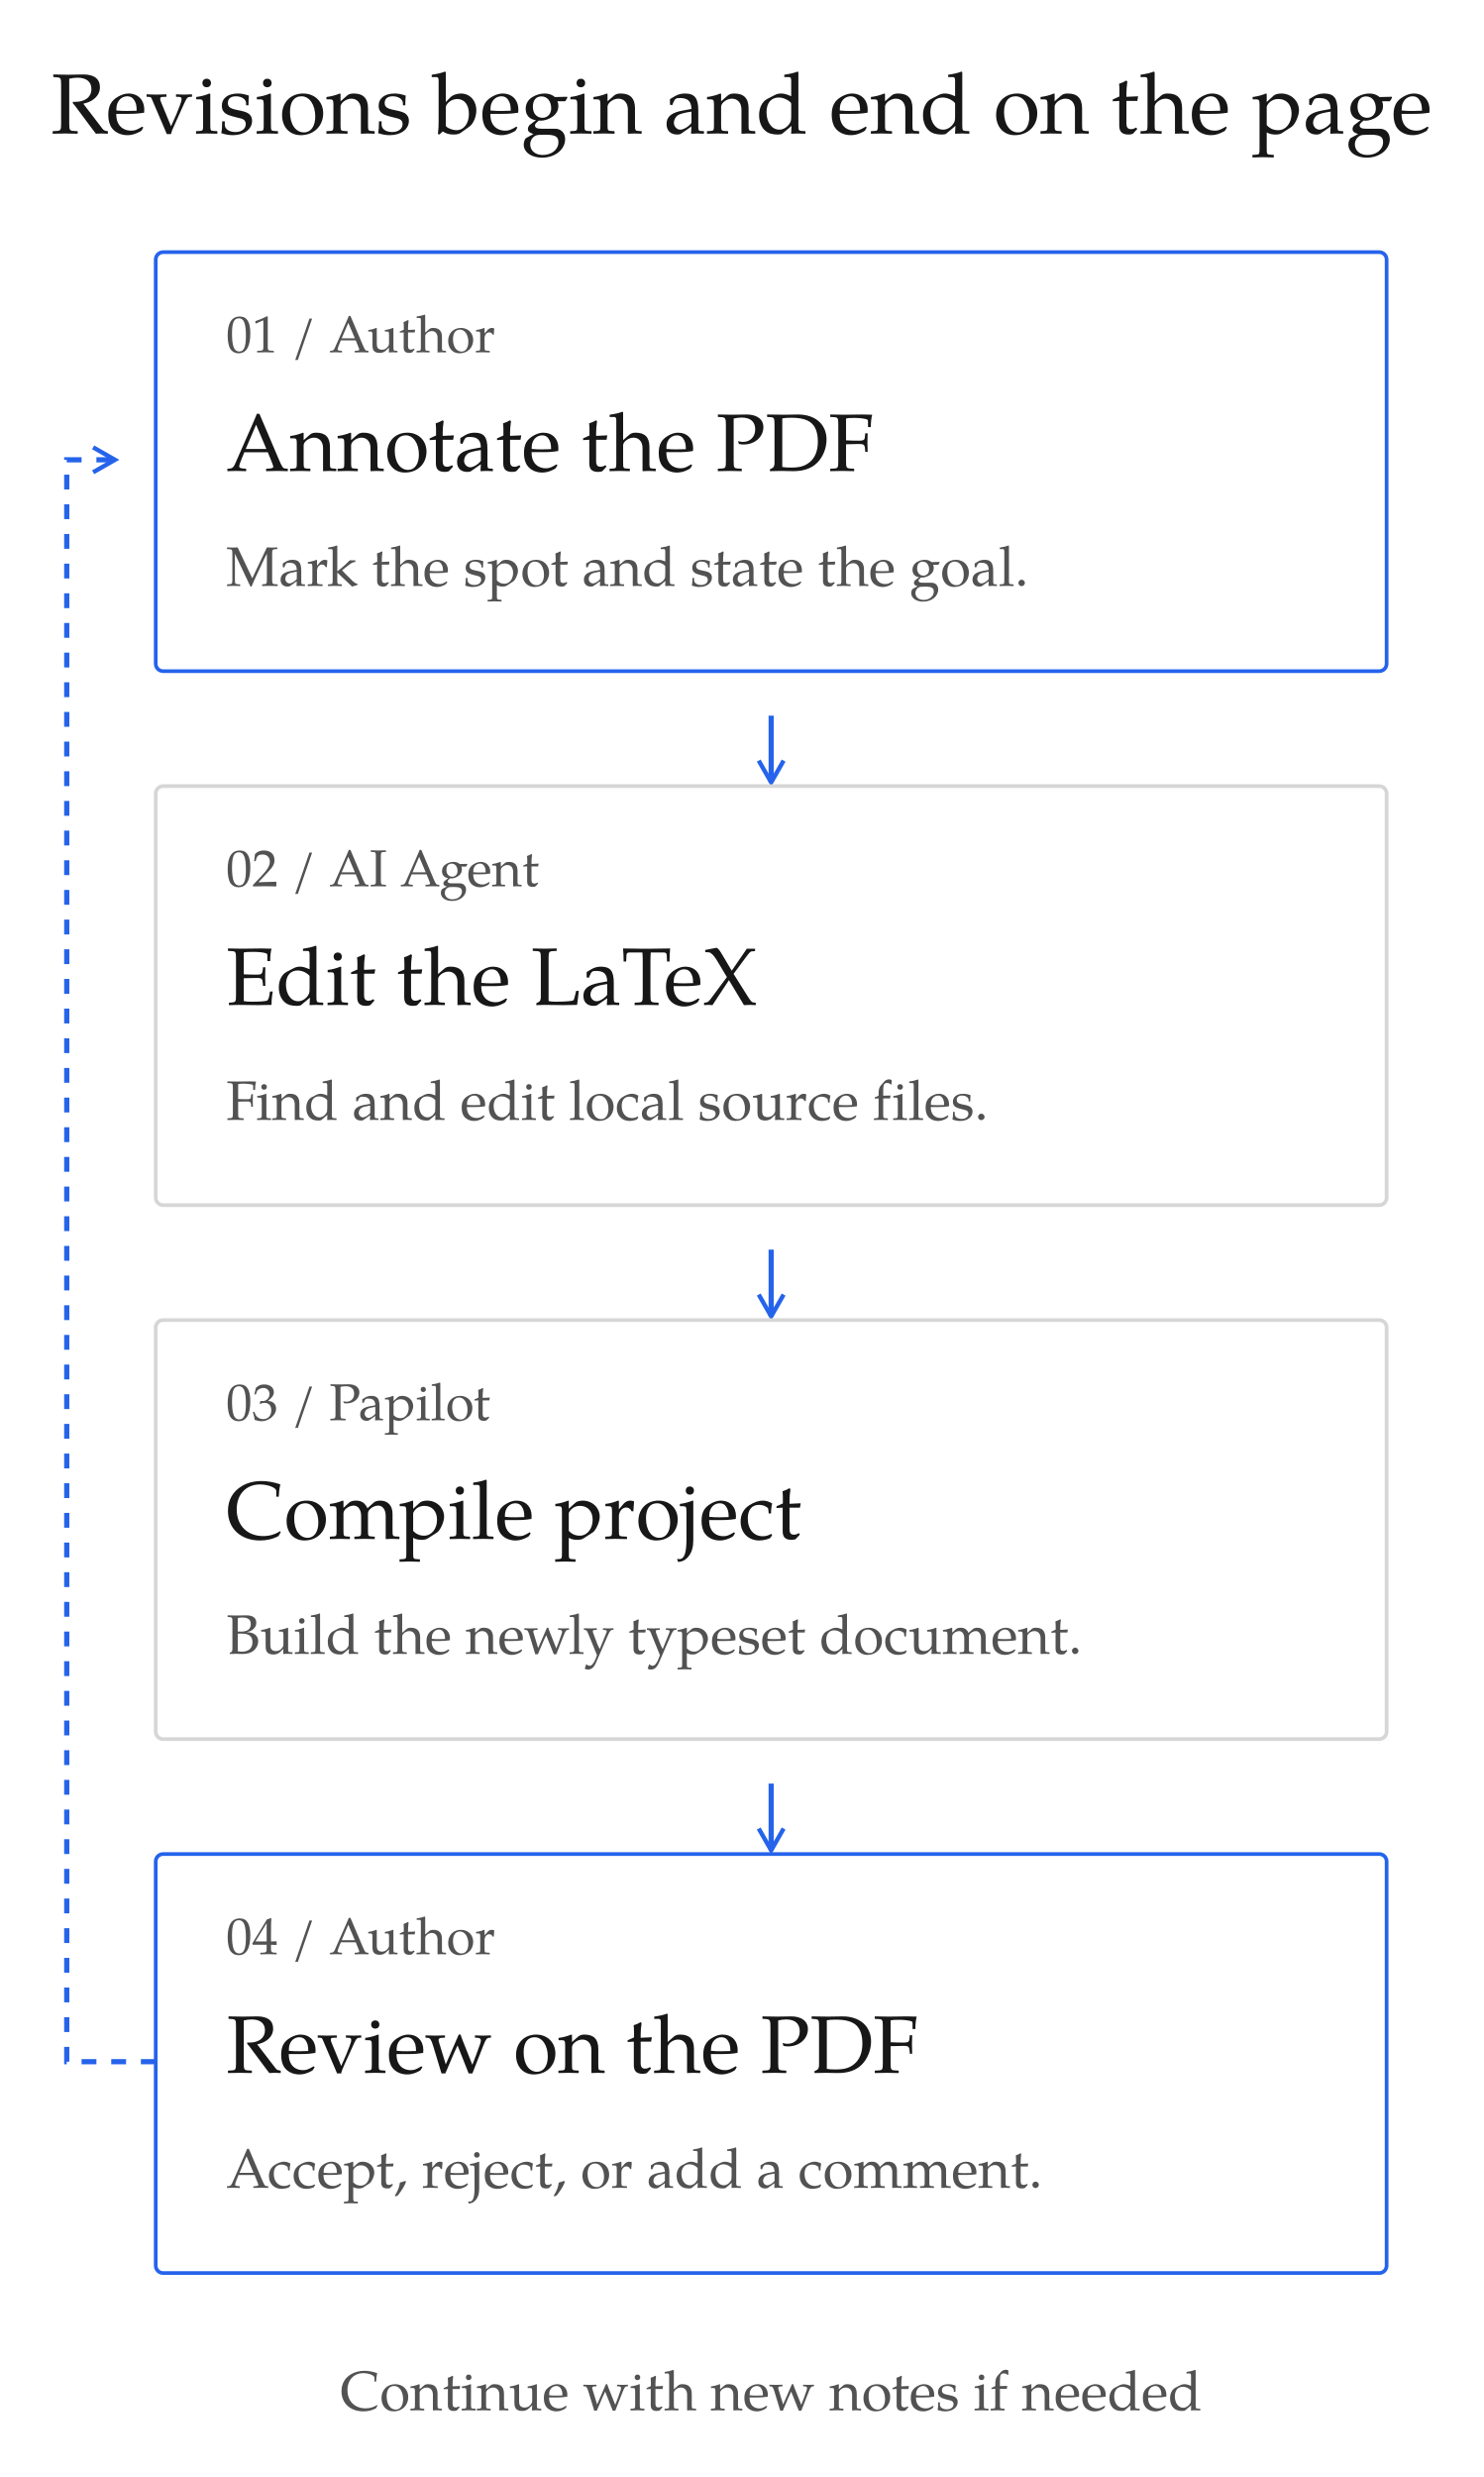
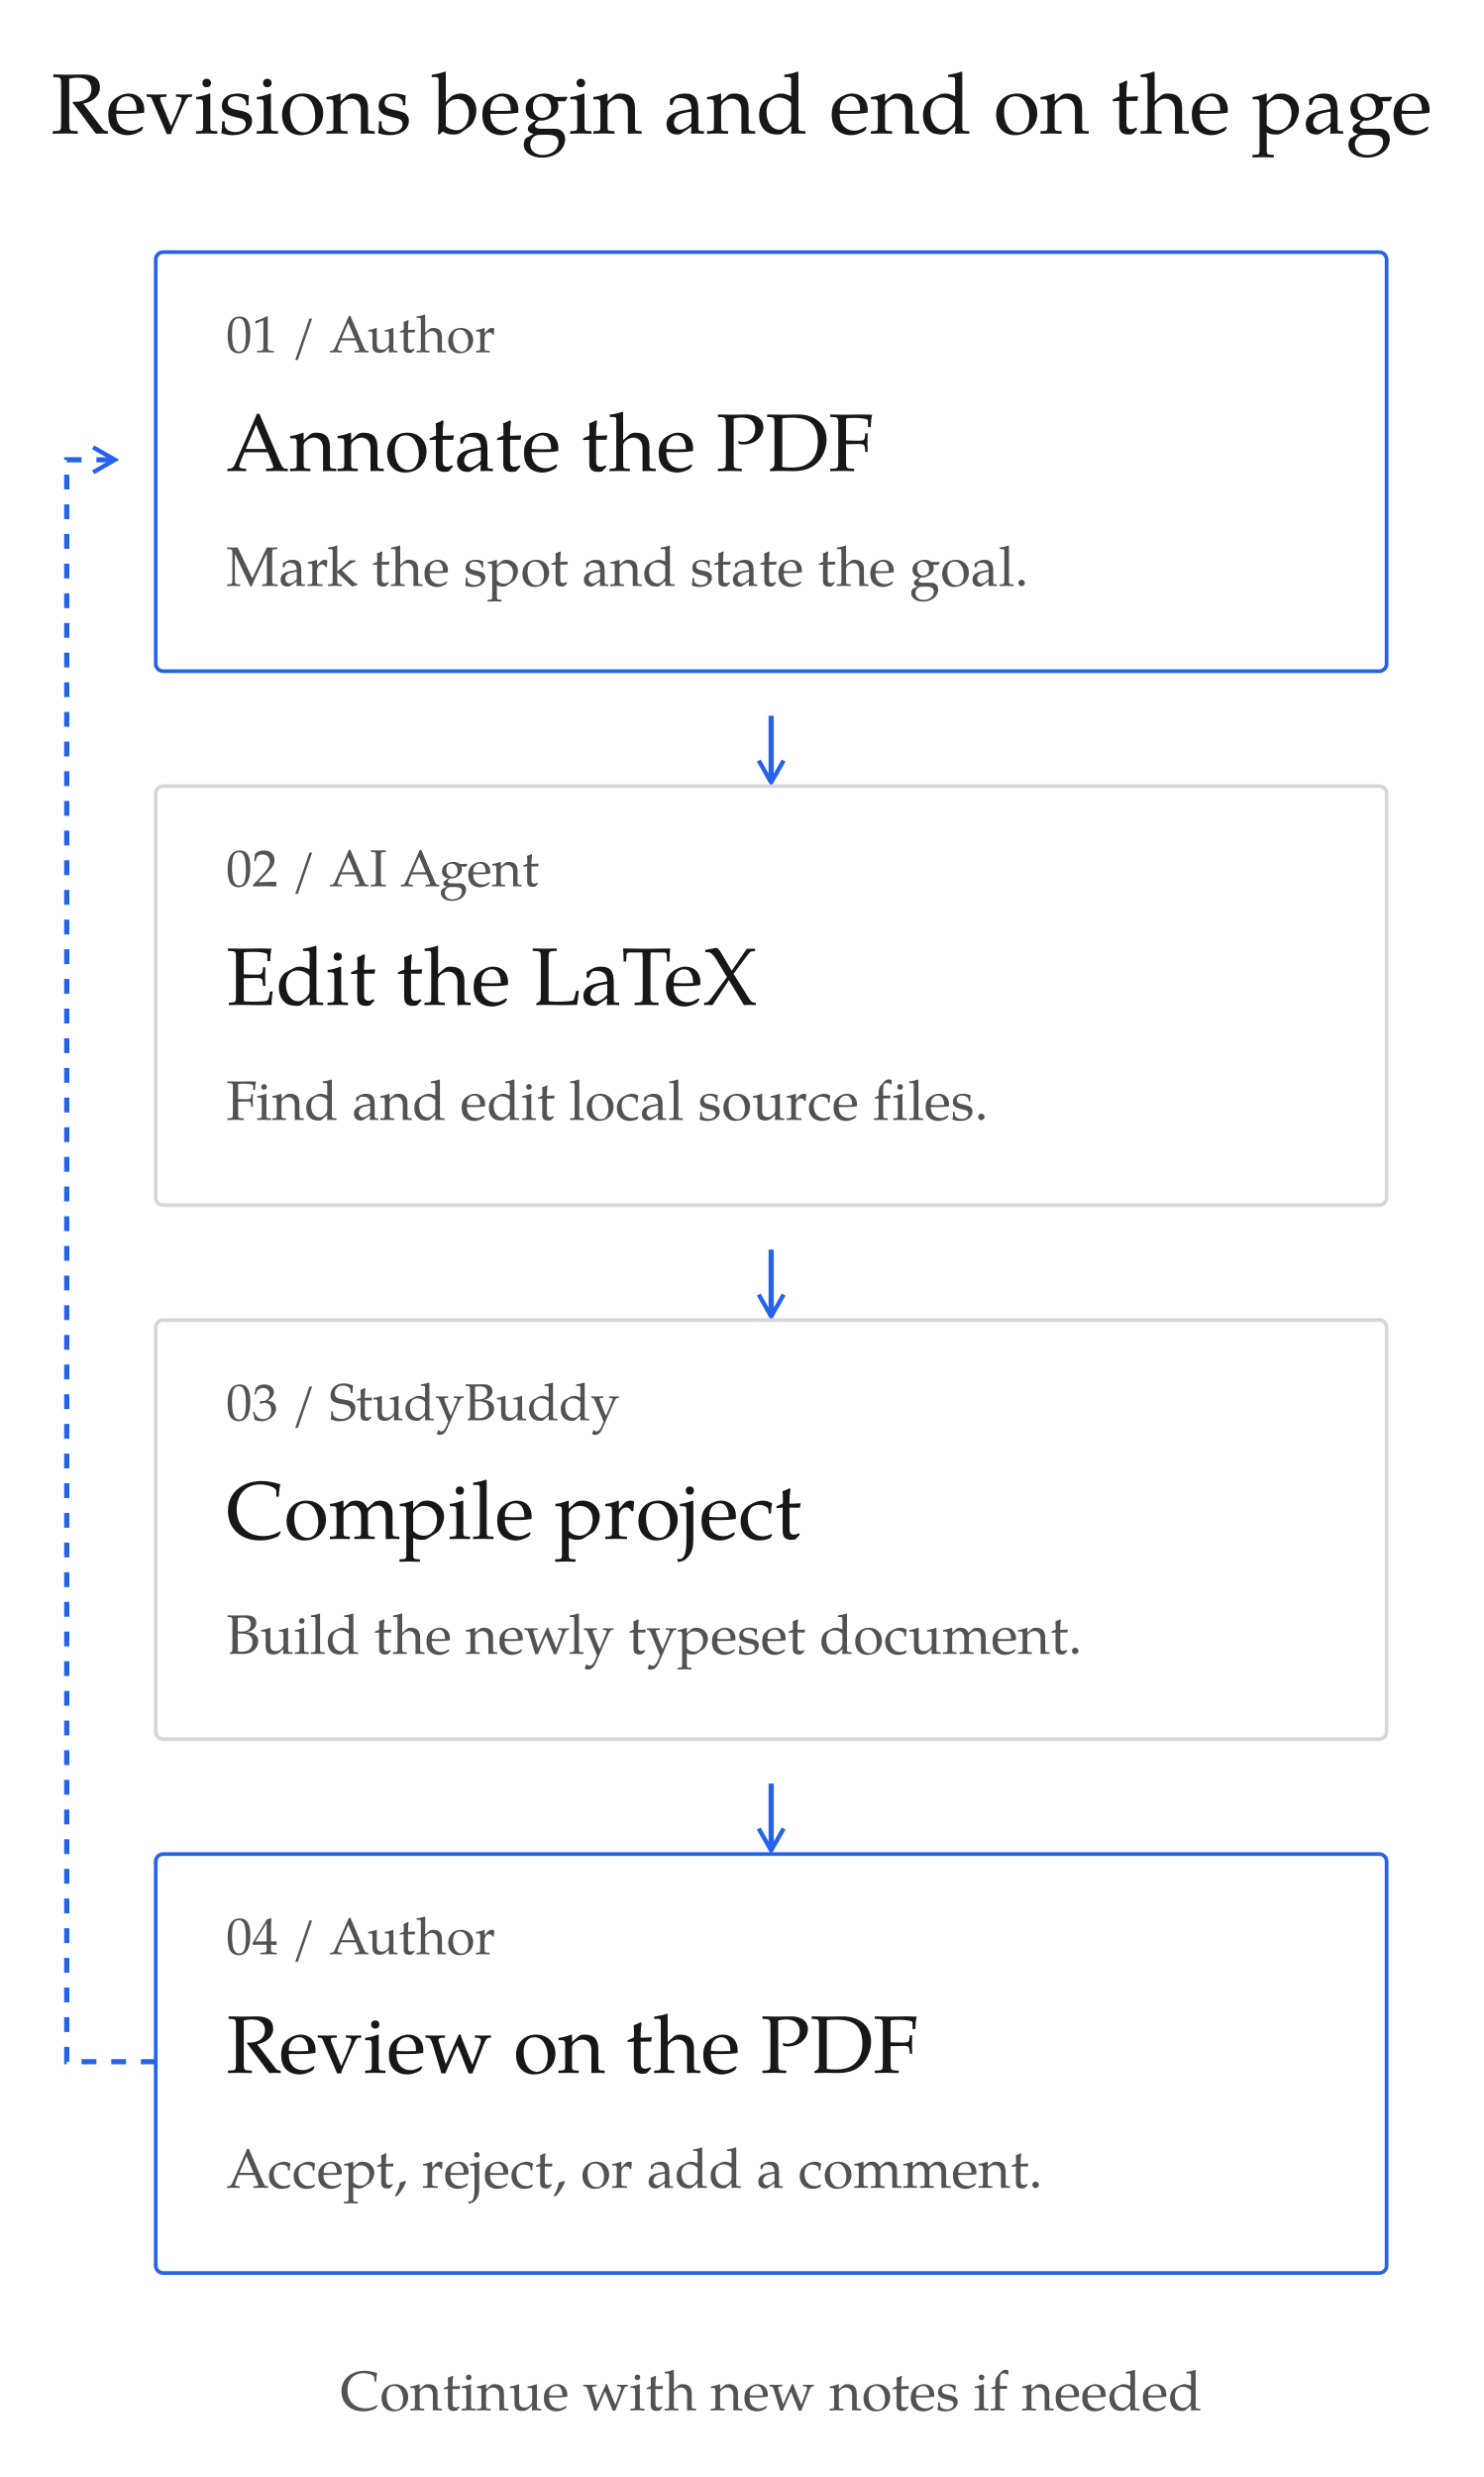
<svg xmlns="http://www.w3.org/2000/svg" viewBox="0 0 400 668" role="img" aria-labelledby="title desc">
  <defs>
    <marker id="arrow" viewBox="0 0 10 10" refX="8" refY="5" markerWidth="6" markerHeight="6" orient="auto-start-reverse">
      <path d="M1 1 8 5 1 9" fill="none" stroke="var(--art-accent, #2563eb)" stroke-width="1.4" />
    </marker>
  </defs>
  <g font-family="'Paper Serif','TeX Gyre Pagella',Palatino,'Songti SC','Noto Serif CJK SC',SimSun,serif">
    <text x="200" y="36" font-size="23" fill="var(--art-ink, #171717)" text-anchor="middle">Revisions begin and end on the page</text>
    <rect x="42" y="68" width="332" height="113" rx="2" fill="var(--art-paper, #fff)" stroke="var(--art-accent, #2563eb)" />
    <text x="61" y="95" font-size="14" fill="var(--art-muted, #525252)">01  /  Author</text>
    <text x="61" y="127" font-size="22" fill="var(--art-ink, #171717)">Annotate the PDF</text>
    <text x="61" y="158" font-size="15" fill="var(--art-muted, #525252)">Mark the spot and state the goal.</text>
    <path d="M208 193v18" fill="none" stroke="var(--art-accent, #2563eb)" stroke-width="1.4" marker-end="url(#arrow)" />
    <rect x="42" y="212" width="332" height="113" rx="2" fill="var(--art-paper, #fff)" stroke="var(--art-line, #d6d6d6)" />
    <text x="61" y="239" font-size="14" fill="var(--art-muted, #525252)">02  /  AI Agent</text>
    <text x="61" y="271" font-size="22" fill="var(--art-ink, #171717)">Edit the LaTeX</text>
    <text x="61" y="302" font-size="15" fill="var(--art-muted, #525252)">Find and edit local source files.</text>
    <path d="M208 337v18" fill="none" stroke="var(--art-accent, #2563eb)" stroke-width="1.4" marker-end="url(#arrow)" />
    <rect x="42" y="356" width="332" height="113" rx="2" fill="var(--art-paper, #fff)" stroke="var(--art-line, #d6d6d6)" />
-     <text x="61" y="383" font-size="14" fill="var(--art-muted, #525252)">03  /  Papilot</text>
+     <text x="61" y="383" font-size="14" fill="var(--art-muted, #525252)">03  /  StudyBuddy</text>
    <text x="61" y="415" font-size="22" fill="var(--art-ink, #171717)">Compile project</text>
    <text x="61" y="446" font-size="15" fill="var(--art-muted, #525252)">Build the newly typeset document.</text>
    <path d="M208 481v18" fill="none" stroke="var(--art-accent, #2563eb)" stroke-width="1.4" marker-end="url(#arrow)" />
    <rect x="42" y="500" width="332" height="113" rx="2" fill="var(--art-paper, #fff)" stroke="var(--art-accent, #2563eb)" />
    <text x="61" y="527" font-size="14" fill="var(--art-muted, #525252)">04  /  Author</text>
    <text x="61" y="559" font-size="22" fill="var(--art-ink, #171717)">Review on the PDF</text>
    <text x="61" y="590" font-size="15" fill="var(--art-muted, #525252)">Accept, reject, or add a comment.</text>
    <path d="M42 556H18V124h13" fill="none" stroke="var(--art-accent, #2563eb)" stroke-width="1.4" stroke-dasharray="4 4" marker-end="url(#arrow)" />
    <text x="208" y="650" font-size="15" fill="var(--art-muted, #525252)" text-anchor="middle">Continue with new notes if needed</text>
  </g>
</svg>
